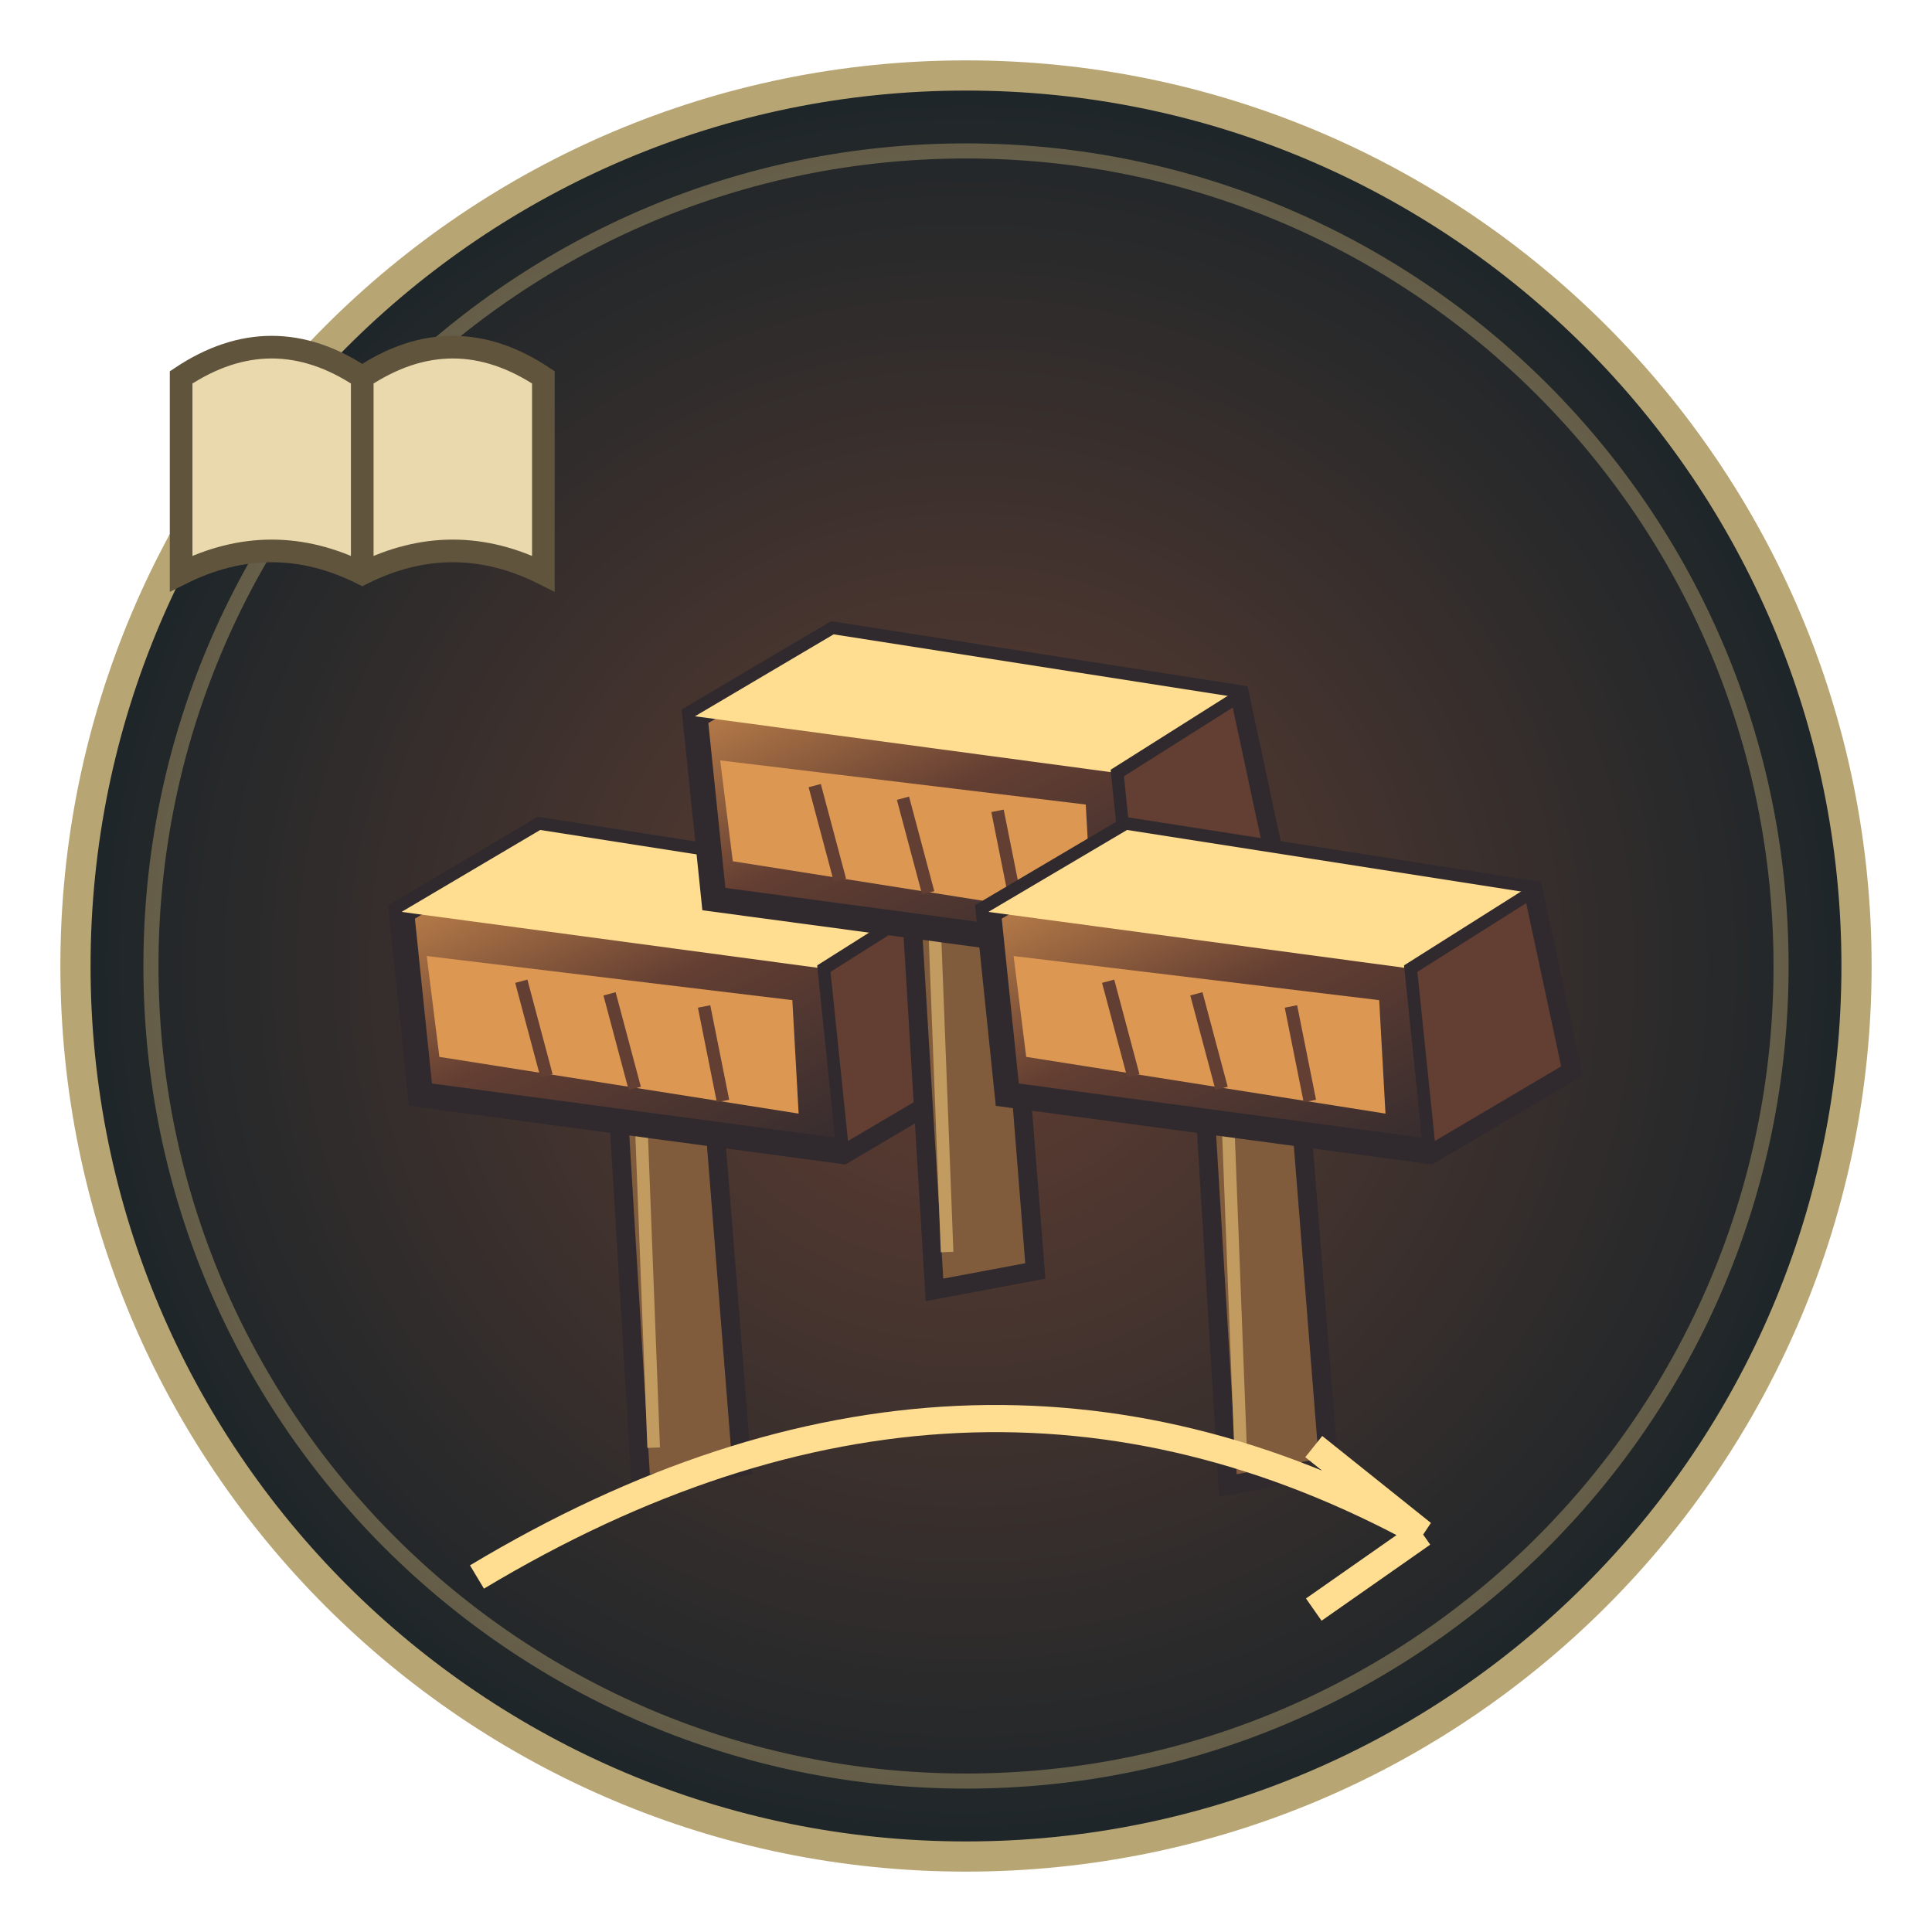
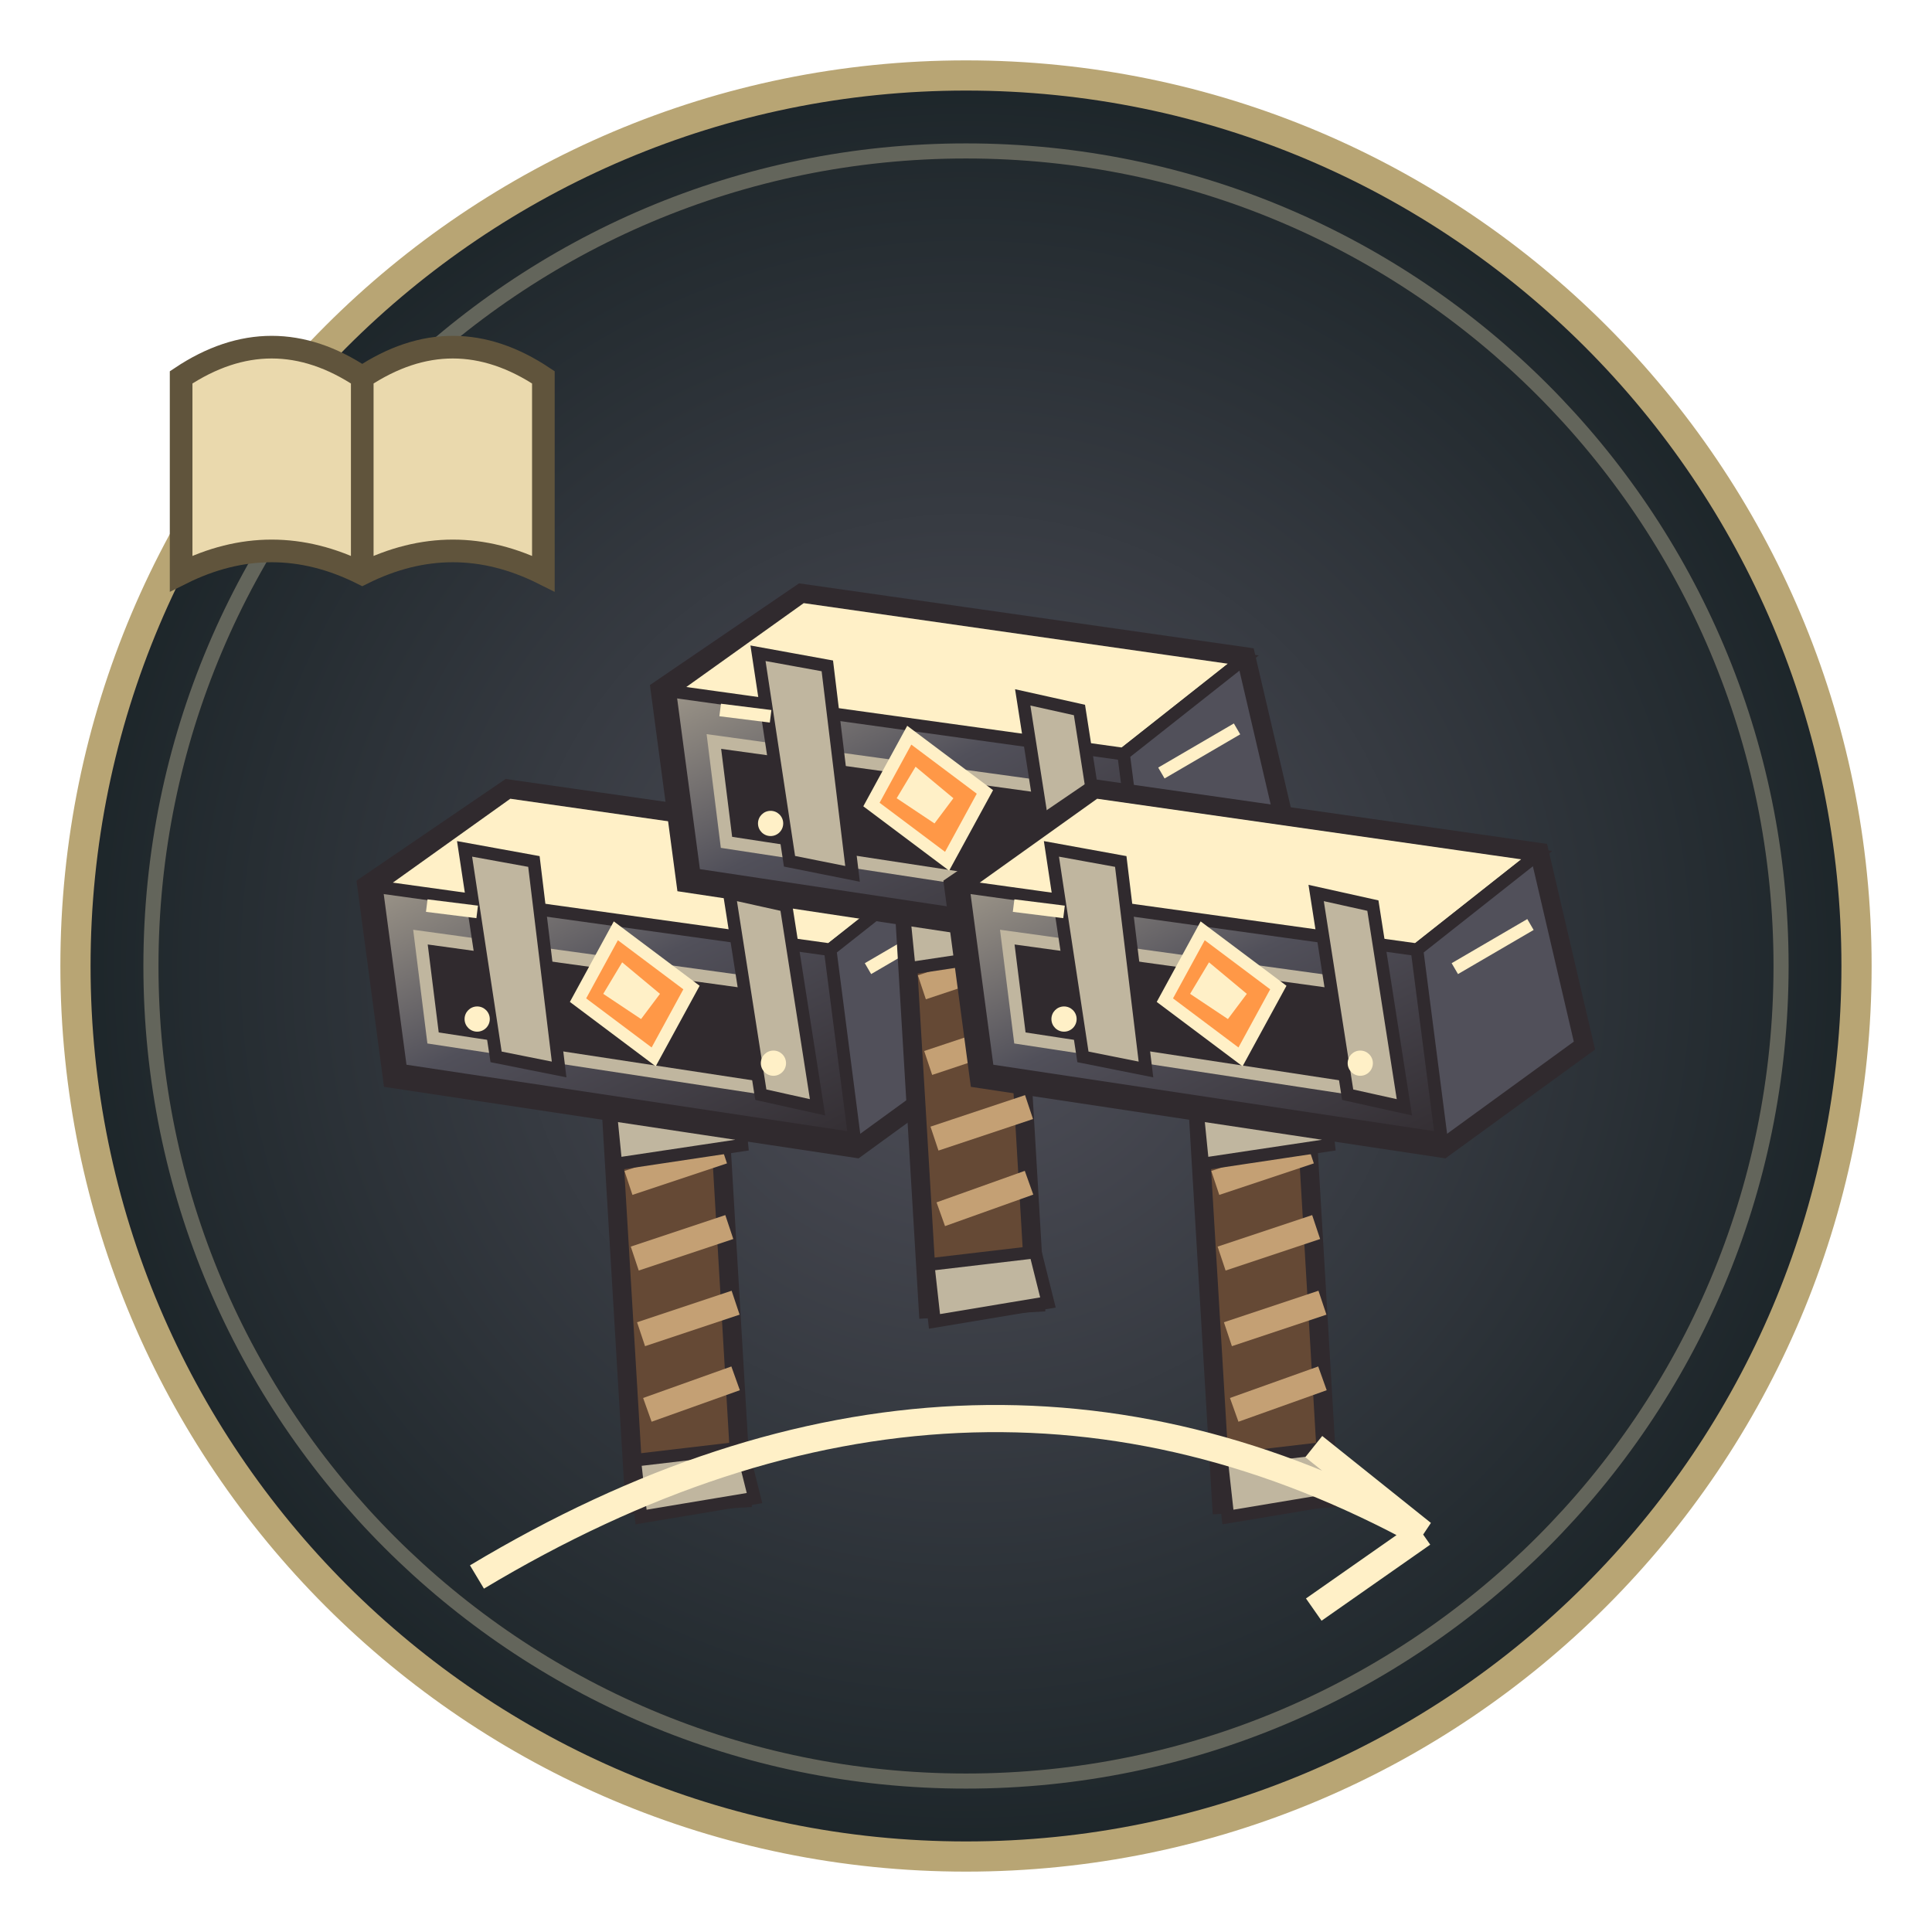
<svg xmlns="http://www.w3.org/2000/svg" viewBox="0 0 128 128">
  <defs>
    <radialGradient id="bg">
-       <stop stop-color="#633e32" />
+       <stop stop-color="#51505a" />
      <stop offset="1" stop-color="#1c2529" />
    </radialGradient>
    <linearGradient id="body" x2=".85" y2="1">
-       <stop stop-color="#dc9752" />
-       <stop offset=".5" stop-color="#633e32" />
+       <stop stop-color="#c0b69f" />
+       <stop offset=".5" stop-color="#51505a" />
      <stop offset="1" stop-color="#302a2e" />
    </linearGradient>
  </defs>
  <circle cx="64" cy="64" r="59" fill="url(#bg)" stroke="#b8a574" stroke-width="2" />
-   <circle cx="64" cy="64" r="54" fill="none" stroke="#ffde91" opacity=".3" />
+   <circle cx="64" cy="64" r="54" fill="none" stroke="#fff0c7" opacity=".3" />
  <g transform="translate(64 98) scale(.72)">
    <g transform="translate(-27,0) scale(.58)">
-       <path d="M-5 1L-9-65L6-65L11-2Z" fill="#805c3c" stroke="#302a2e" stroke-width="3" />
-       <path d="M-3-5L-5-57" stroke="#c19b60" stroke-width="2" />
-       <path d="M-43-90L-21-103L43-93L49-65L27-52L-40-61Z" fill="url(#body)" stroke="#302a2e" stroke-width="4" />
-       <path d="M-43-90L24-81L43-93L-21-103Z" fill="#ffde91" />
-       <path d="M24-81L27-52L49-65L43-93Z" fill="#633e32" stroke="#302a2e" stroke-width="2" />
-       <path d="M-39-83L19-76L20-58L-37-67Z" fill="#dc9752" />
-       <path d="M-24-79L-20-64M-10-77L-6-62M5-75L8-60" stroke="#633e32" stroke-width="2" />
+       <path d="M-6 4L-10-63L7-65L11 3Z" fill="#654935" stroke="#302a2e" stroke-width="3" />
+       <path d="M-7-47L8-52M-6-35L9-40M-5-23L10-28M-4-11L10-16" stroke="#c4a074" stroke-width="4" />
+       <path d="M-10-60L10-63L11-53L-9-50Z M-6-3L11-5L13 3L-5 6Z" fill="#c0b69f" stroke="#302a2e" stroke-width="2" />
+       <path d="M-48-94L-26-109L44-99L51-69L29-53L-44-64Z" fill="url(#body)" stroke="#302a2e" stroke-width="4" />
+       <path d="M-47-94L25-84L44-99L-26-109Z" fill="#fff0c7" stroke="#302a2e" stroke-width="2" />
+       <path d="M25-84L29-53L51-69L44-99Z" fill="#51505a" stroke="#302a2e" stroke-width="2" />
+       <path d="M-40-86L18-78L21-61L-38-70Z" fill="#302a2e" stroke="#c0b69f" stroke-width="2" />
+       <path d="M-33-100L-28-67L-18-65L-22-98Z M9-93L14-61L23-59L18-91Z" fill="#c0b69f" stroke="#302a2e" stroke-width="2" />
+       <path d="M-9-87L3-78L-3-67L-15-76Z" fill="#ff9847" stroke="#fff0c7" stroke-width="2" />
+       <path d="M-8-82L-2-77L-5-73L-11-77Z" fill="#fff0c7" />
+       <path d="M-39-91L-31-90M-28-105L28-97M31-81L43-88" stroke="#fff0c7" stroke-width="2" />
+       <circle cx="-31" cy="-73" r="2" fill="#fff0c7" />
+       <circle cx="16" cy="-66" r="2" fill="#fff0c7" />
    </g>
    <g transform="translate(0,-18) scale(.58)">
-       <path d="M-5 1L-9-65L6-65L11-2Z" fill="#805c3c" stroke="#302a2e" stroke-width="3" />
-       <path d="M-3-5L-5-57" stroke="#c19b60" stroke-width="2" />
-       <path d="M-43-90L-21-103L43-93L49-65L27-52L-40-61Z" fill="url(#body)" stroke="#302a2e" stroke-width="4" />
-       <path d="M-43-90L24-81L43-93L-21-103Z" fill="#ffde91" />
-       <path d="M24-81L27-52L49-65L43-93Z" fill="#633e32" stroke="#302a2e" stroke-width="2" />
-       <path d="M-39-83L19-76L20-58L-37-67Z" fill="#dc9752" />
-       <path d="M-24-79L-20-64M-10-77L-6-62M5-75L8-60" stroke="#633e32" stroke-width="2" />
+       <path d="M-6 4L-10-63L7-65L11 3Z" fill="#654935" stroke="#302a2e" stroke-width="3" />
+       <path d="M-7-47L8-52M-6-35L9-40M-5-23L10-28M-4-11L10-16" stroke="#c4a074" stroke-width="4" />
+       <path d="M-10-60L10-63L11-53L-9-50Z M-6-3L11-5L13 3L-5 6Z" fill="#c0b69f" stroke="#302a2e" stroke-width="2" />
+       <path d="M-48-94L-26-109L44-99L51-69L29-53L-44-64Z" fill="url(#body)" stroke="#302a2e" stroke-width="4" />
+       <path d="M-47-94L25-84L44-99L-26-109Z" fill="#fff0c7" stroke="#302a2e" stroke-width="2" />
+       <path d="M25-84L29-53L51-69L44-99Z" fill="#51505a" stroke="#302a2e" stroke-width="2" />
+       <path d="M-40-86L18-78L21-61L-38-70Z" fill="#302a2e" stroke="#c0b69f" stroke-width="2" />
+       <path d="M-33-100L-28-67L-18-65L-22-98Z M9-93L14-61L23-59L18-91Z" fill="#c0b69f" stroke="#302a2e" stroke-width="2" />
+       <path d="M-9-87L3-78L-3-67L-15-76Z" fill="#ff9847" stroke="#fff0c7" stroke-width="2" />
+       <path d="M-8-82L-2-77L-5-73L-11-77Z" fill="#fff0c7" />
+       <path d="M-39-91L-31-90M-28-105L28-97M31-81L43-88" stroke="#fff0c7" stroke-width="2" />
+       <circle cx="-31" cy="-73" r="2" fill="#fff0c7" />
+       <circle cx="16" cy="-66" r="2" fill="#fff0c7" />
    </g>
    <g transform="translate(27,0) scale(.58)">
-       <path d="M-5 1L-9-65L6-65L11-2Z" fill="#805c3c" stroke="#302a2e" stroke-width="3" />
-       <path d="M-3-5L-5-57" stroke="#c19b60" stroke-width="2" />
-       <path d="M-43-90L-21-103L43-93L49-65L27-52L-40-61Z" fill="url(#body)" stroke="#302a2e" stroke-width="4" />
-       <path d="M-43-90L24-81L43-93L-21-103Z" fill="#ffde91" />
-       <path d="M24-81L27-52L49-65L43-93Z" fill="#633e32" stroke="#302a2e" stroke-width="2" />
-       <path d="M-39-83L19-76L20-58L-37-67Z" fill="#dc9752" />
-       <path d="M-24-79L-20-64M-10-77L-6-62M5-75L8-60" stroke="#633e32" stroke-width="2" />
+       <path d="M-6 4L-10-63L7-65L11 3Z" fill="#654935" stroke="#302a2e" stroke-width="3" />
+       <path d="M-7-47L8-52M-6-35L9-40M-5-23L10-28M-4-11L10-16" stroke="#c4a074" stroke-width="4" />
+       <path d="M-10-60L10-63L11-53L-9-50Z M-6-3L11-5L13 3L-5 6Z" fill="#c0b69f" stroke="#302a2e" stroke-width="2" />
+       <path d="M-48-94L-26-109L44-99L51-69L29-53L-44-64Z" fill="url(#body)" stroke="#302a2e" stroke-width="4" />
+       <path d="M-47-94L25-84L44-99L-26-109Z" fill="#fff0c7" stroke="#302a2e" stroke-width="2" />
+       <path d="M25-84L29-53L51-69L44-99Z" fill="#51505a" stroke="#302a2e" stroke-width="2" />
+       <path d="M-40-86L18-78L21-61L-38-70Z" fill="#302a2e" stroke="#c0b69f" stroke-width="2" />
+       <path d="M-33-100L-28-67L-18-65L-22-98Z M9-93L14-61L23-59L18-91Z" fill="#c0b69f" stroke="#302a2e" stroke-width="2" />
+       <path d="M-9-87L3-78L-3-67L-15-76Z" fill="#ff9847" stroke="#fff0c7" stroke-width="2" />
+       <path d="M-8-82L-2-77L-5-73L-11-77Z" fill="#fff0c7" />
+       <path d="M-39-91L-31-90M-28-105L28-97M31-81L43-88" stroke="#fff0c7" stroke-width="2" />
+       <circle cx="-31" cy="-73" r="2" fill="#fff0c7" />
+       <circle cx="16" cy="-66" r="2" fill="#fff0c7" />
    </g>
-     <path d="M-45 9Q0-18 42 5L32-3M42 5L32 12" fill="none" stroke="#ffde91" stroke-width="2.5" />
+     <path d="M-45 9Q0-18 42 5L32-3M42 5L32 12" fill="none" stroke="#fff0c7" stroke-width="2.5" />
  </g>
  <path d="M24 25q6-4 12 0v13q-6-3-12 0-6-3-12 0V25q6-4 12 0Zm0 0v13" fill="#ead9ad" stroke="#60543c" stroke-width="1.5" />
</svg>
